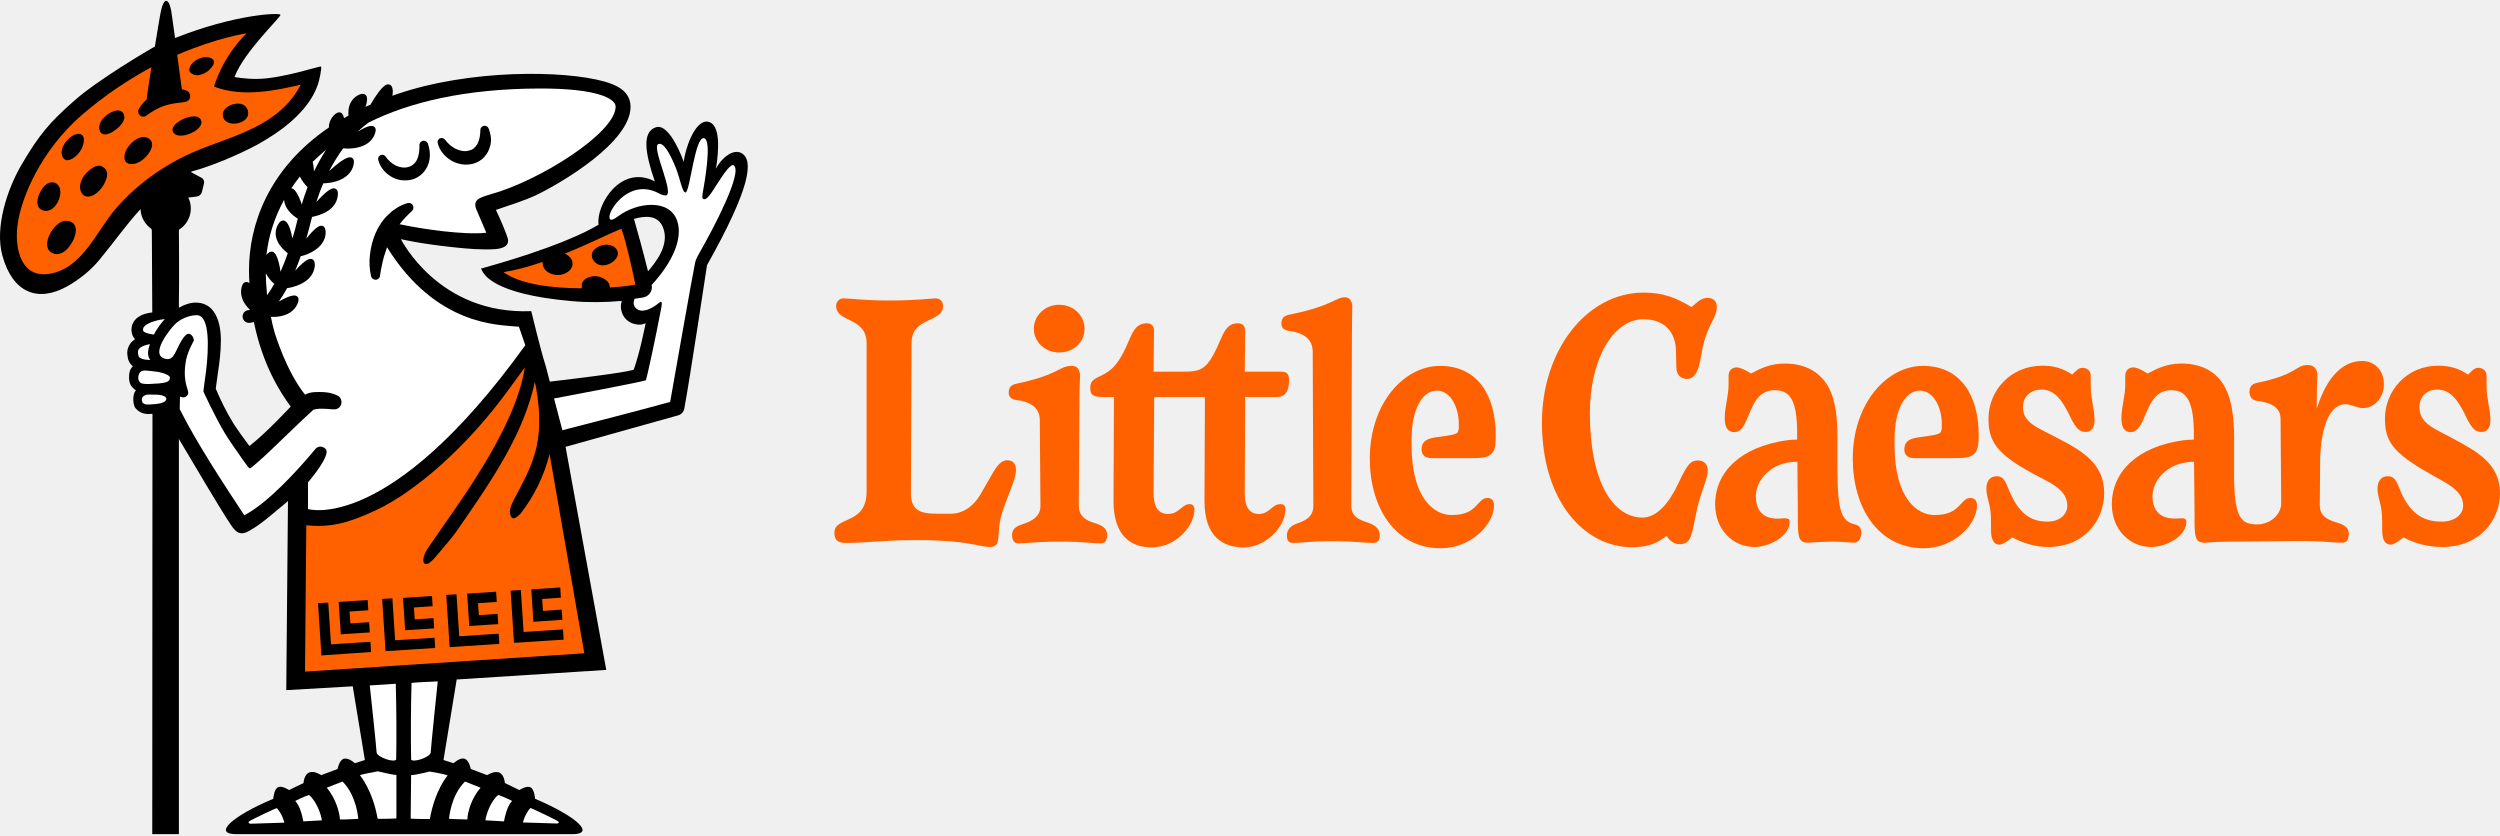
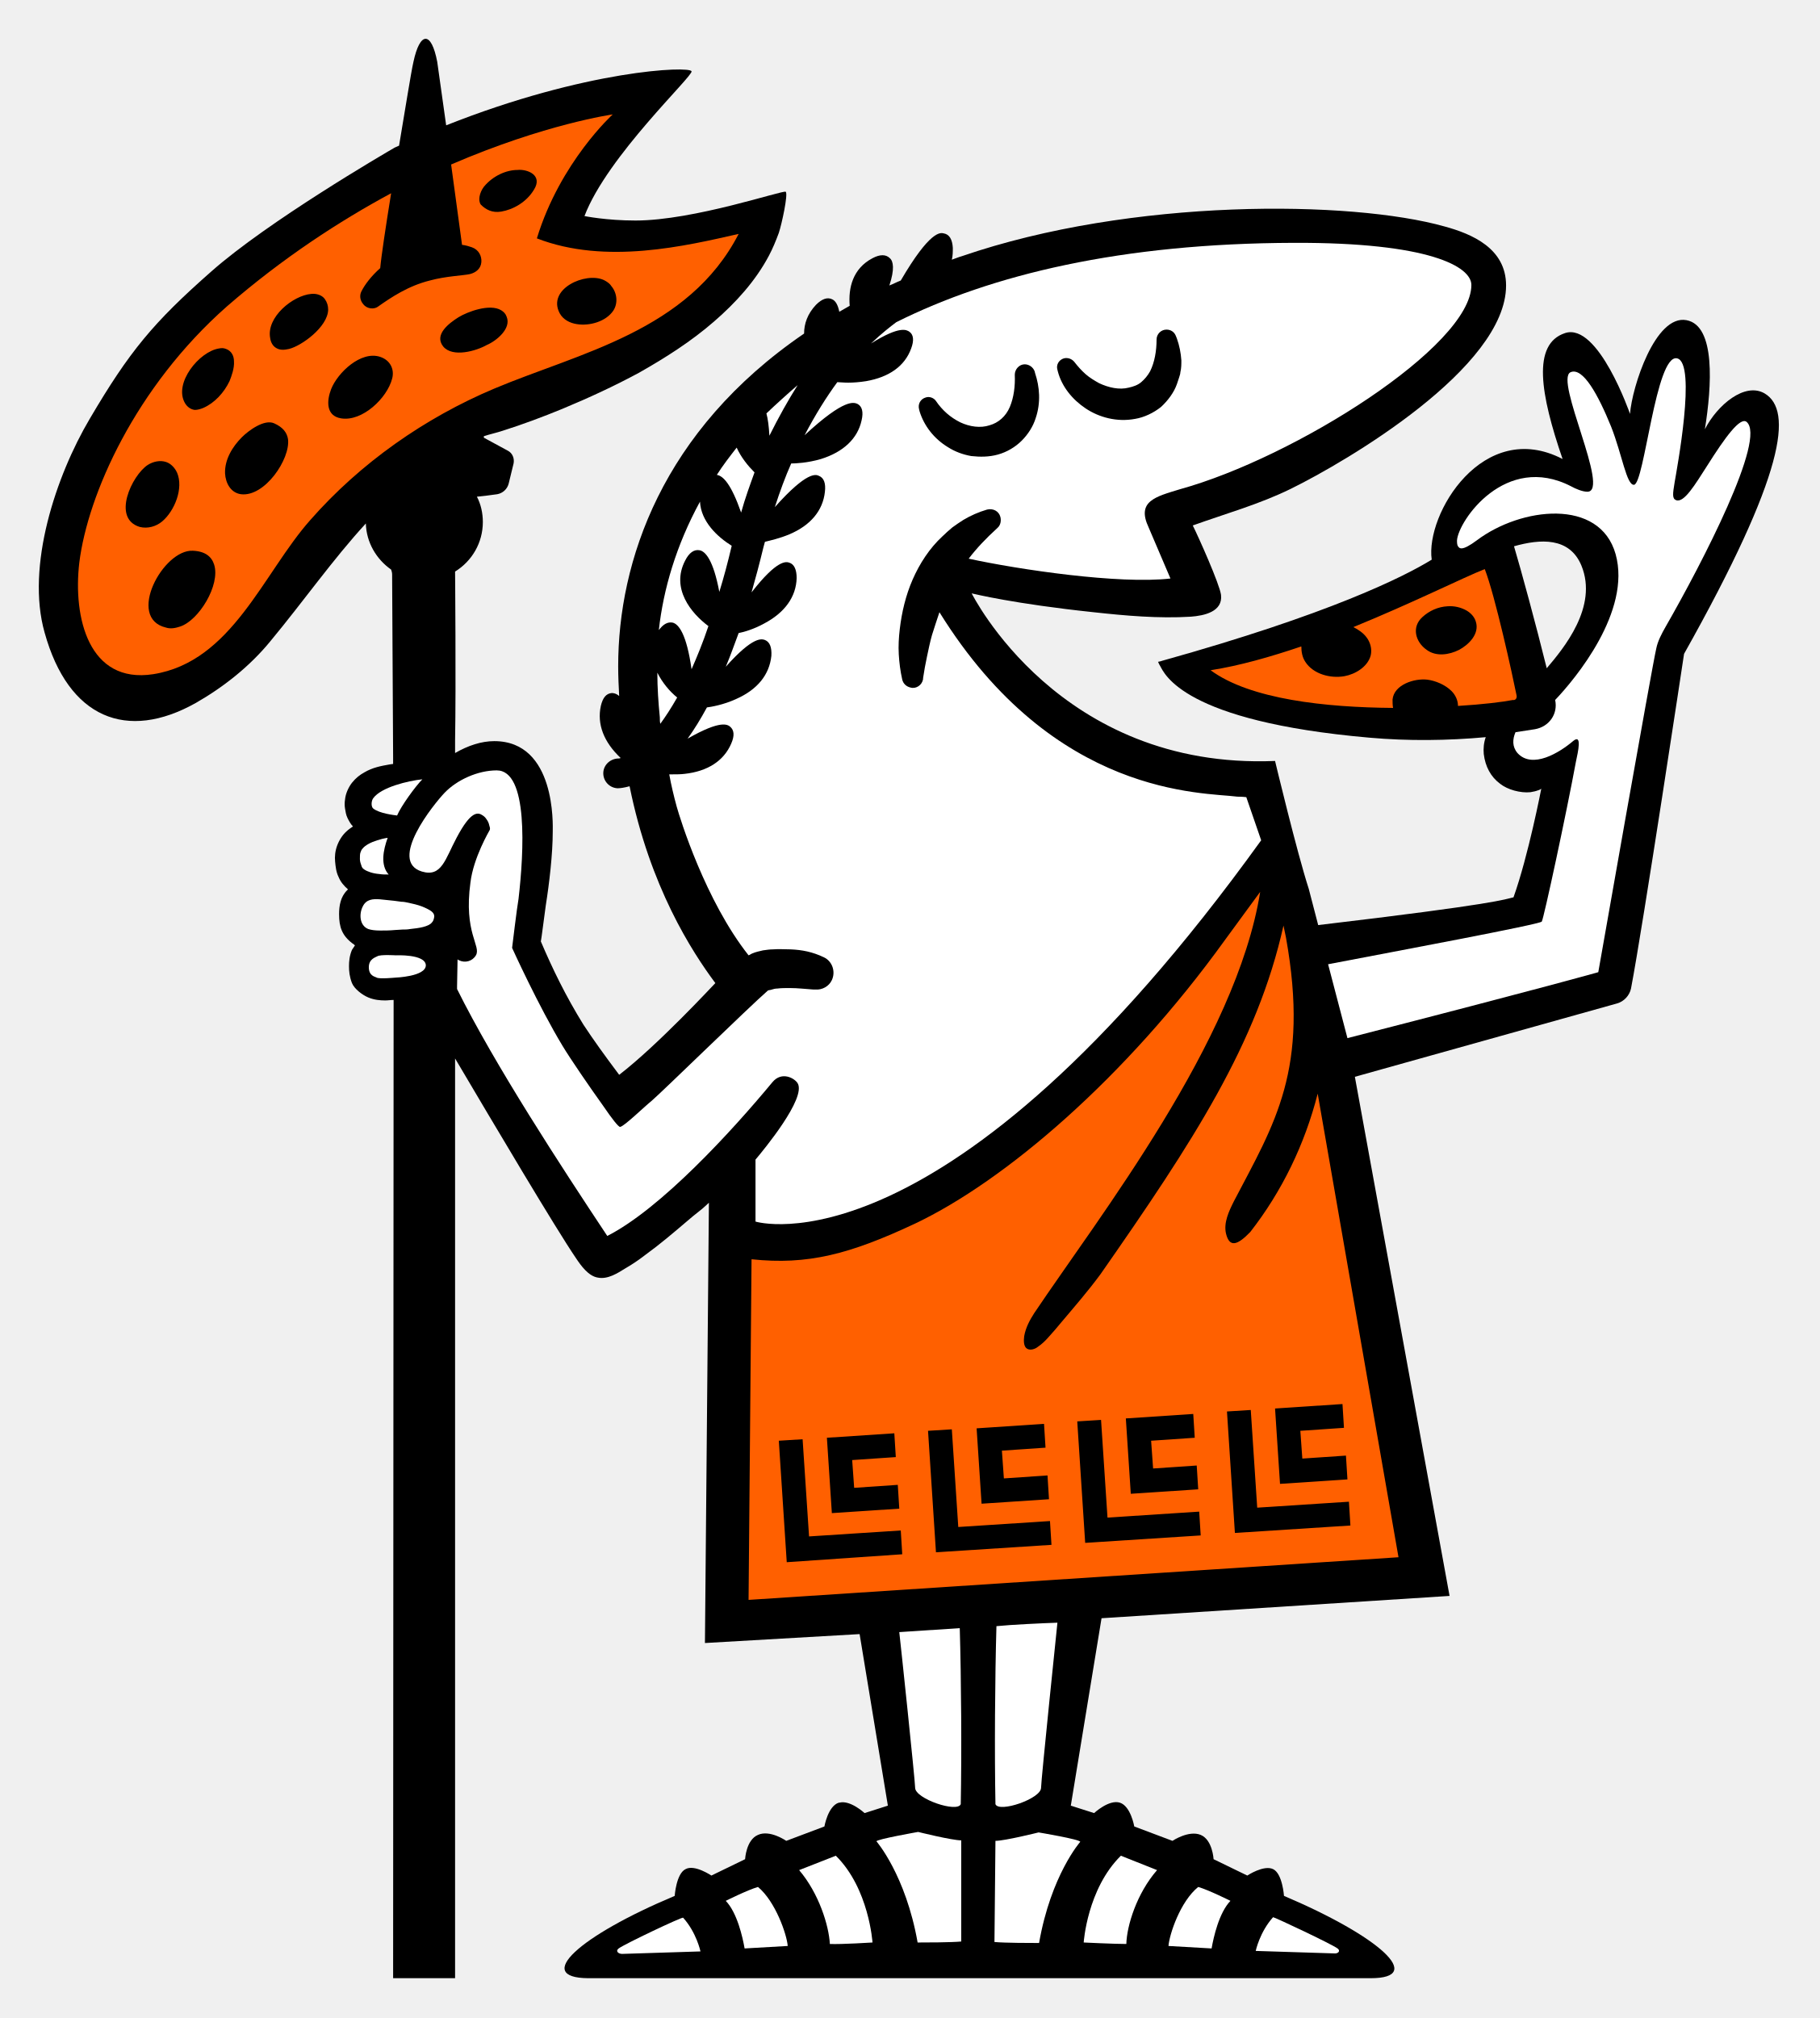
- <svg xmlns="http://www.w3.org/2000/svg" height="182.757" viewBox="0 0 500 166.664" width="547.176">
+ <svg xmlns="http://www.w3.org/2000/svg" height="173.42" viewBox="-3.335 -3.335 156.42 173.42" width="156.42">
  <g transform="matrix(.4260869 0 0 .4260869 -.0129335 -.0211755)">
    <g>
      <path d="m348.2 71.6c-4-2.4-9.6 2.3-12.1 7.2 1.4-8.7 2.2-20.9-3.7-22-6.3-1.2-11 13.5-11.4 18.9 0 0-6.4-18.5-13.1-16.3s-5 12.3-.5 25.4c-16-8.3-27.7 11.1-26.4 20.3-5.7 3.5-20.7 11-54.4 20.4-.2.1-.8.2-.8.2s.2.5.4.8c.9 1.6 4.6 11.2 42.2 14.5 7.9.7 15.8.6 23.5-.1-.4 1.1-.5 2.3-.4 3.4.3 2.5 1.4 4.6 3.3 6 1.5 1.2 4.1 1.9 6.1 1.7.6-.1 1.1-.2 1.6-.4.1 0 .5-.2.6-.3 0 0-2.6 13.5-5.6 21.9-1.8.4-3 1.3-39.4 5.6l-1.9-7.3c-2.4-7.4-6.8-25.8-6.8-25.8-43.6 1.8-61.1-33.7-61.2-33.8.5.1 8.5 2.1 24.6 3.8 6.4.7 13.1 1.3 19.6.9 2.7-.2 6.5-1 6.1-4.4-.3-2.2-4.5-11.6-5.7-14 6.7-2.4 13.5-4.3 19.8-7.4 11.2-5.5 43.4-24.4 43.4-41 0-7.5-6.9-10.4-12.4-11.9-18.8-5.3-63.1-5.8-97.4 6-.7.2-1.4.5-2 .7.2-.8.2-1.6.2-2.4-.1-1.7-.7-2.7-1.8-2.9-.7-.2-2.8-.6-8.7 9.5-.8.3-1.5.7-2.3 1 1.1-3.3.8-4.9.1-5.5-.8-.8-2-.8-3.5 0-4 2.1-4.9 6-4.6 9.6-.7.4-1.4.8-2.1 1.2-.3-1.5-.8-2.2-1.4-2.5-1-.5-2.1-.1-3.3 1.1-1.7 1.8-2.4 3.8-2.4 5.8-28.7 19.6-37.5 46-37.5 67.1 0 2.1.1 4.1.2 6-.7-.6-1.3-.6-1.5-.6-1.1.1-1.8.9-2.2 2.6-.8 3.7.6 7.3 4 10.5-.2.1-.4.1-.4.1-1.6 0-3 1.2-3.1 2.8-.1 1.7 1.2 3.1 2.8 3.2h.2c.4 0 1.2-.1 2.3-.4 4.1 20.3 12.6 33.4 17.3 39.7-.5.5-11.6 12.5-19.4 18.5-3-4-5.3-7.2-7.2-10.1-3.6-5.8-6.3-11.4-8.6-16.8.1-.4.6-4.4 1-7.3.7-4.4 1.4-10.3 1.4-14.9 0-1.1.7-18.2-11.8-18.2-2.6 0-5.3.9-7.9 2.4 0-.9 0-1.7 0-2.6.2-10.9 0-34 0-34 3.4-2.1 5.6-5.8 5.6-10 0-1.8-.4-3.6-1.2-5.1 1-.1 2.8-.3 4.1-.5 1.1-.2 2-1 2.3-2.1l1-4.1c.2-1-.2-2.1-1.2-2.6l-4.8-2.6v-.3c1.2-.4 2.6-.7 3.8-1.1 4.1-1.3 8.1-2.8 12-4.4 5.3-2.2 10.5-4.6 15.5-7.3 5.3-3 10.5-6.3 15.1-10.3 4.4-3.8 8.4-8.2 11.1-13.3.8-1.5 1.4-3 2-4.6.6-1.8 1.9-7.8 1.4-8.3-.5-.4-18.5 5.8-30.3 5.8-5.9 0-10.3-.9-10.3-.9 4.6-12.1 22-28.3 21.6-29.2-.4-1.1-21.3-.3-49.5 10.9l-1.8-12.8c-1.2-6.3-3.5-6.1-4.8 0-.5 2.2-1.6 9.2-2.9 16.9-.3.1-.6.3-.9.4-1.9 1.1-25.6 14.9-37 25-11.7 10.3-16.5 16.1-24.5 29.7-6.8 11.5-12.9 29.7-9.1 43.1 4.8 17.3 16.6 22 30.5 14.2 5.6-3.2 10.9-7.4 15-12.4 6.8-8.2 12.6-16.5 19.3-23.8.1 3.8 2.1 7.2 5.1 9.3.1.3.2.6.2 1l.2 36.8v1.4c-.2 0-.5.1-.7.1-1.7.3-3.4.6-5.1 1.6-.9.5-1.7 1.1-2.5 2.1-.7.9-1.3 2.2-1.4 3.4-.1.6-.1 1.2 0 1.8s.2 1.3.5 1.9.6 1.2 1.1 1.7c-.4.3-.9.6-1.3 1-.8.7-1.5 1.8-1.9 2.9s-.5 2.2-.4 3.2.2 2.1.7 3.1c.4 1 1.1 1.8 1.9 2.5-.1.1-.2.2-.2.2-1.3 1.3-1.6 3.1-1.6 4.8 0 2.6.6 4.3 2.7 5.9.2.1.4.3.5.4-.2.3-.4.6-.6.9-.5 1.2-.6 2.3-.6 3.3s.1 2.1.6 3.4c.5 1.2 2.1 2.4 3.3 2.9s2.4.6 3.4.6c.6 0 1.1-.1 1.7-.1v1.1l-.1 196.2h12.5v-185.5c7.8 13.2 20.3 34.3 24.4 40.3 1 1.5 2.5 3.6 4.4 3.9 2 .4 4-.9 5.6-1.9 1.4-.8 2.7-1.7 4-2.7 2.9-2.1 5.6-4.4 8.3-6.7.9-.8 1.8-1.5 2.8-2.3.2-.1 1.7-1.5 1.7-1.5l-.8 88.8 31.2-1.8 5.7 34.6-4.7 1.5s-2.9-2.7-5.1-2.1h-.1c-2.2.7-2.9 4.8-2.9 4.8l-7.7 2.9s-3.3-2.3-5.7-1.2c-2.4 1-2.6 4.9-2.6 4.9l-6.8 3.3s-3.4-2.3-5.2-1.3c-1.9.9-2.2 5.4-2.2 5.4-19.3 8.1-28.5 16.5-17.5 16.6h157.9c11.1 0 1.8-8.4-17.5-16.6 0 0-.3-4.5-2.2-5.4s-5.2 1.3-5.2 1.3l-6.8-3.3s-.2-3.9-2.6-4.9-5.7 1.2-5.7 1.2l-7.7-2.9s-.7-4.1-2.9-4.8-5.2 2.1-5.2 2.1l-4.7-1.5 6.2-37.8 70.2-4.5-19.1-104.7 52.9-14.8c1.4-.4 2.5-1.6 2.8-3 2.4-12.5 10.7-67.5 10.7-67.5 20.5-36.5 21.9-49.1 16.3-52.5zm-44 55.4c-2.2-8.9-5.2-19.9-6.6-24.6 5.3-1.5 11.2-1.9 13.6 3.9 3.4 8.3-3.6 16.7-7 20.7z" />
      <path d="m244.4 240.7c-2.6 2.7-4.2 3.2-4.9.3-.5-2.2.6-4.5 1.6-6.5 8.2-15.7 15.3-26.5 10.5-53.2-.2-.8-.3-1.6-.5-2.4-5.3 23.8-18.2 43.5-36.9 70.3-2.5 3.4-5.2 6.5-7.9 9.7-.8 1-1.7 2-2.5 2.9-.7.8-1.4 1.5-2.3 2.1-.5.4-1.4.7-2 .4-.9-.4-.8-1.8-.7-2.6.3-1.7 1.1-3.2 2-4.6 13-19.4 40.8-54.9 45.6-85l-7.1 9.7c-20.1 27.9-44.4 48.6-62.5 57.2-13.2 6.2-21.7 8.4-33 7.2l-.6 68.7 131.1-8.6-16.3-93.5c-2.6 10.2-7.2 19.7-13.6 27.9zm-71.8 40.6.3 4.8-8.8.6.4 5.6 8.8-.6.3 4.8-13.6.9-1-15.2zm-21.7 26-1.6-24.5 4.8-.3 1.3 19.6 18.5-1.2.3 4.8zm51.9-27.9.3 4.8-8.8.6.4 5.6 8.8-.6.3 4.8-13.6.9-1-15.2zm-21.8 25.9-1.6-24.5 4.8-.3 1.3 19.7 18.5-1.2.3 4.8zm51.9-27.9.3 4.8-8.8.6.4 5.6 8.8-.6.3 4.8-13.6.9-1-15.2zm-21.8 26-1.6-24.5 4.8-.3 1.3 19.7 18.5-1.2.3 4.8zm53.5-3.5-23.3 1.5-1.6-24.5 4.8-.3 1.3 19.7 18.5-1.2zm-1.3-19.7-8.8.6.4 5.6 8.8-.6.3 4.8-13.6.9-1-15.2 13.6-.9z" fill="#ff6000" />
      <path d="m100.5 40.3c4.7-15.4 15.3-25 15.3-25s-13.6 1.9-32.6 10.1l2.2 16.2c.8.1 1.4.3 2 .5 1.4.5 2 1.8 1.9 3-.1 1.3-1.1 2.1-2.3 2.4-1.3.3-4.8.4-8.1 1.3-4.4 1.1-7.8 3.4-10.5 5.3-.7.5-2.1.5-2.9-.5-.7-.8-.8-1.8-.4-2.6.7-1.4 2-3.1 3.8-4.7.2-2.3 1.1-8.3 2.2-15.1-10.4 5.6-21.8 13-33.1 22.8-18.5 16.3-28.1 38-29.8 51.7-1.3 11.1 1.9 24.5 14.9 22.5 15.9-2.5 22.2-20.4 31.7-31.1 10.1-11.5 23.1-20.6 37.1-26.5 17.1-7.2 39.2-11.6 49.3-31.2-10.6 2.4-26.8 6.3-40.7.9zm-80.1 58.2c-5.7-1.7-1.6-10.4 1.6-12.5 1.1-.7 2.5-1 3.7-.6.9.3 1.6 1 2.1 1.9 0 .1.1.2.1.2 1.4 3.2-.5 7.8-3 9.9-1.2 1-2.9 1.5-4.5 1.1zm8.1 20.1c-.9.3-1.9.5-2.8.2-8.1-1.9-.6-15.8 5.4-15.5 2.5.1 3.8 1.2 4.3 2.8 1.3 4.1-3.1 11.3-6.9 12.5zm4.7-44.1c-.5.2-1.1.4-1.7.4-.9-.1-1.6-.7-2-1.4-2.3-4 2.9-10.4 6.9-11 .5-.1.9-.1 1.4.1 1.1.4 1.6 1.4 1.6 2.5.1 1.4-.5 3-.9 4-1.1 2.3-3 4.4-5.3 5.4zm7.6 17.4c-2.1-.3-3.1-2.3-3.2-4.2-.1-2.8 1.5-5.4 3.4-7.3 1.3-1.3 4.5-3.7 6.5-2.8 1.8.8 2.6 1.9 2.8 3.2.5 4-4.7 11.7-9.5 11.1zm9.7-29.3c-.9.2-1.8.3-2.6-.2-.7-.4-1.1-1.2-1.2-2-.8-4.2 4.6-8.6 8.3-8.9 1-.1 2.1.2 2.7 1 .5.7.7 1.4.7 2.2-.1 3.5-5.4 7.3-7.9 7.9zm20.8 6c-1 3.9-6 8.7-10.3 8-3.1-.5-2.9-3.6-2-5.9 1.3-3.3 6-7.8 9.9-6.5 2.1.7 2.9 2.6 2.4 4.4zm19.1-6.8c-2.1 1.2-6.9 2.6-8.8.3-1.9-2.4 1.2-4.7 3.1-5.9 1.8-1.1 6.3-2.8 8.6-1.4.5.3.9.7 1.1 1.3 1 2.4-2.1 4.9-4 5.7zm9.5-31.3c-1.5 2.5-4.2 4-6.6 4.4-1.8.3-3.1-.4-4.1-1.4-.6-.8-.3-2.4.6-3.6 1.8-2.2 4.5-3.4 6.8-3.4 1.9-.2 5.2 1 3.3 4zm16 24.4c-1.5 2.2-4.8 3.1-7.3 2.7-1.4-.2-2.8-.9-3.5-2.2-2.6-4.9 5.2-8.4 8.9-6.7.6.3 1.2.7 1.5 1.2 1.2 1.4 1.4 3.5.4 5z" fill="#ff6000" />
      <path d="m298.1 132.4c-.8-4-4.3-20-6.4-25.4-4.1 1.6-14.5 6.8-26.5 11.7 1 .5 2 1.2 2.6 2 .8 1 1.2 2.4.9 3.7-.6 2.3-3.1 3.8-5.3 4.2-2.8.5-6.3-.4-7.9-2.9-.6-.9-.8-2-.8-3.1-6.2 2.1-12.5 3.9-18.3 4.8 8 5.9 23.3 7.5 36.8 7.6-.1-.6-.1-1.2-.1-1.7.3-3 4.4-4.3 7-4 1.6.2 3.6 1 4.9 2.3.8.8 1.3 1.9 1.3 3 5-.3 9-.8 11.1-1.2.3.1.9-.2.7-1zm-11.6-9.1c-2 1-4.6 1.4-6.5 0-2.3-1.6-3.1-4.6-.9-6.6 1.4-1.3 3.2-2.1 5.1-2.2 1.3-.1 2.7.2 3.9.9.8.5 1.5 1.2 1.8 2.2.8 2.5-1.5 4.7-3.4 5.7z" fill="#ff6000" />
      <g fill="#fff">
        <path d="m127.9 117.8c1.2.3 2.8 2.3 3.8 9.4 1.1-2.5 2.3-5.4 3.4-8.7-3.5-2.6-7.6-7.6-4.7-13.2.8-1.6 1.8-2.3 2.9-2.1 1.2.2 2.8 2 4 8.4.9-2.9 1.7-5.9 2.5-9.3-2.9-1.8-6.2-4.9-6.4-8.9-4.8 8.8-7.4 17.7-8.3 25.9.9-1.2 1.8-1.7 2.8-1.5z" />
        <path d="m153.1 69.9c-2.2 1.9-4.3 3.8-6.3 5.7.3 1.1.5 2.6.6 4.5 1.9-3.8 3.8-7.2 5.7-10.2z" />
        <path d="m344.5 77.3c-1.3-1-4.3 3.1-7.9 8.8-2.5 3.9-4.7 7.6-6.3 7-.8-.3-.7-1.2-.3-3.6s4.5-24.1.5-25c-4.3-1-6.6 25.4-8.7 25.5-1.5.1-2.4-6.1-4.6-11.7-2.6-6.4-5.7-12.1-8.2-11-3.3 1.5 8.1 24.1 3.4 24.1-1 0-2.4-.6-3.3-1.1-13.2-6.8-22.7 6.9-23 10.9 0 .4 0 .9.2 1.2.3.4.7 1.1 3.8-1.2 8.9-6.7 24.8-8.6 28 2.8 3.2 11.5-8.1 25.1-12.2 29.4.6 2.8-1.2 5.4-4.1 5.9-1.2.2-2.5.4-3.9.6-.6 1.4-.7 2.9.4 4.2 3 3.3 8.5-.1 11.2-2.4 1.9-1.6 1 2.2.6 4.1-1.9 10.3-6.5 31.7-6.9 32.3-.6.6-29 5.9-43.1 8.6l3.9 14.9c40.5-10.4 50.6-13.3 50.6-13.3s10.9-62 11.7-65.3c.3-1.5 1.1-3 1.9-4.4 7.4-12.9 20.4-38 16.3-41.3z" />
        <path d="m125.4 138.2c1.1-1.5 2.2-3.2 3.4-5.3-1.5-1.2-3-3-4-5 0 3 .2 6 .5 9 0 .5 0 .9.1 1.3z" />
        <path d="m141.7 95.6c.8-2.9 1.8-5.6 2.7-8.1-1.3-1.3-2.7-3-3.6-5-1.4 1.8-2.8 3.6-4 5.5 1.3.2 2.9 1.9 4.9 7.6z" />
        <path d="m173.6 321.4c.2 1.6 3.2 30 3.2 31.4 0 2.2 8.5 5.1 9.2 3.3.2-10.2.1-25.3-.2-35.5z" />
        <path d="m169 363.6s5.9 6.8 8.3 20.4c1.5 0 6.7 0 8.8-.2v-20.4c-1.9 0-8.7-1.7-8.7-1.7s-8.5 1.5-8.4 1.9z" />
        <path d="m227.9 384.7 8.7.5c.4-2.3 1.5-7.2 3.8-9.6 0 0-4.4-2.2-6.5-2.8-3.6 2.9-5.8 9.5-6 11.9z" />
        <path d="m153.4 369.4c4 4.7 6 11.2 6.2 14.9 2.3.1 8.6-.3 8.6-.3s-.7-10.9-7.4-17.5z" />
        <path d="m210.8 384s6.2.3 8.6.3c.1-3.7 2.1-10.2 6.2-14.9l-7.3-2.9c-6.8 6.7-7.5 17.5-7.5 17.5z" />
        <path d="m72.3 156.7c.8-1.9 3.7-5.9 5.1-7.3-2.9.3-8.3 1.6-9.9 3.8-.4.5-.5 1.7 0 2.1 1.3 1 4.1 1.3 4.8 1.4z" />
        <path d="m201.7 361.8s-6.8 1.7-8.7 1.7l-.2 20.4c2.1.2 7.5.2 9 .2 2.4-13.7 8.3-20.4 8.3-20.4 0-.5-8.4-1.9-8.4-1.9z" />
        <path d="m202.2 352.8c0-1.5 3.3-33.3 3.3-33.3-3 .1-9.4.4-12.3.7-.3 10.3-.4 25.6-.2 35.9.7 1.8 9.2-1.1 9.2-3.3z" />
        <path d="m145.1 372.8c-2.1.6-6.5 2.8-6.5 2.8 2.3 2.4 3.4 7.3 3.8 9.6l8.7-.5c-.2-2.4-2.5-9-6-11.9z" />
        <path d="m72 184.9s-3.1-.2-3.7.2c-.3.2-1.7.5-1.7 2.2 0 1.8 1.3 1.9 1.6 2.1.6.3 3.7 0 3.7 0s6.2-.2 6.2-2.5c-.1-2.3-6.1-2-6.1-2z" />
        <path d="m77.2 175c-.8-.3-1.7-.5-2.6-.7-.5-.1-.9-.2-1.4-.2l-1.5-.2c-1-.1-2-.2-2.9-.3-1.4-.1-2.7 0-3.4 1.4-.8 1.5-.7 3.9 1.1 4.6.6.2 1.4.3 2.4.3.9 0 1.9 0 2.9-.1l1.6-.1c.5 0 1 0 1.5-.1.9-.1 1.8-.2 2.6-.4s1.5-.5 1.8-.9c.3-.3.4-.6.5-1.2 0-.4-.1-.7-.6-1.1-.4-.3-1.2-.7-2-1z" />
        <path d="m117 385.2c-.7.5-.1 1.1.7 1.1.1 0 15.8-.5 15.8-.5s-.8-3.8-3.5-6.8c-.2-.2-11.8 5.3-13 6.2z" />
        <path d="m65.7 167.6c.6.4 1.7.8 3 .9.6.1 1.2.1 1.9.1-1.7-1.9-1.1-4.9-.2-7.4-.7.1-1.5.3-2.1.5-1.3.4-2.4 1-2.9 1.6-.3.3-.4.6-.5.9s-.1.8-.1 1.3.2 1 .3 1.3c.1.4.3.6.6.8z" />
        <path d="m262 385.2c-1.2-.9-12.9-6.4-13-6.3-2.7 3-3.5 6.8-3.5 6.8s15.7.5 15.8.5c.8.1 1.4-.5.7-1z" />
        <path d="m243.6 153c-.8-.1-1.7-.1-1.8-.1-6.8-.9-36.9.2-60.1-37.2-.5 1.5-1 3-1.5 4.6-.4 1.4-.7 2.9-1 4.3s-.6 3-.8 4.4v.2c-.2 1.2-1.4 2-2.5 1.7-.9-.2-1.5-.8-1.7-1.6-.4-1.8-.6-3.4-.7-5.1s0-3.4.2-5.1c.4-3.4 1.2-6.8 2.6-10s3.4-6.3 6-8.7c.6-.6 1.3-1.2 2-1.8.7-.5 1.4-1 2.2-1.5 1.5-.9 3.1-1.6 4.8-2.1 1.2-.3 2.4.3 2.7 1.5.2.8 0 1.7-.6 2.2l-.1.1c-2.2 2-4.1 4-5.7 6.1 10.1 2.2 30.4 5.2 40.7 4l-4.4-10.3c-2.5-5.3 1.4-6.2 6.3-7.7 23.2-6.4 58.8-28.9 58.8-41.2 0-3.7-8.5-8.6-35.8-8.5-34.8.1-61 6.4-80.2 16-1.2.9-3 2.3-5.1 4.3 5.9-3.7 7.2-2.7 7.7-2.4.9.6 1 1.8.4 3.4-1.3 3.6-4.5 5.8-9.1 6.6-1.3.2-2.5.3-3.6.3-1 0-1.7-.1-2.2-.1-2.2 3-4.4 6.5-6.6 10.7 8.2-7.6 10-6.6 10.7-6.3.9.5 1.2 1.6.8 3.3-.8 3.7-3.7 6.4-8.2 7.8-2.7.8-5.2.9-6 .9-1.2 2.7-2.3 5.7-3.3 8.8 6.5-7.3 8.3-6.6 8.9-6.3 1 .4 1.4 1.5 1.2 3.2-.4 3.8-2.9 6.8-7.2 8.6-1.9.8-3.7 1.2-4.9 1.5-.1.4-.2.7-.3 1.1-.8 3.3-1.6 6.3-2.4 9.1 5.2-6.7 7-6.2 7.6-6 1 .3 1.5 1.4 1.5 3.1-.1 3.8-2.4 7-6.6 9.2-2 1.1-4 1.7-5.1 1.9-.9 2.4-1.7 4.7-2.6 6.8 5.6-6.3 7.3-5.6 7.9-5.4 1 .4 1.4 1.5 1.3 3.2-.4 3.8-2.8 6.8-7.1 8.7-2.6 1.2-5.1 1.6-5.9 1.7-1.3 2.4-2.6 4.5-3.9 6.3 6.8-3.9 8.1-2.8 8.6-2.4.8.7.9 1.8.2 3.4-1.5 3.5-4.8 5.6-9.4 6.1-.8.1-1.6.1-2.4.1-.2 0-.5 0-.7 0 .4 2.2.9 4.3 1.5 6.5.7 2.5 5.8 19 14.5 30 .3-.1.5-.3.8-.4.7-.3 1.3-.4 2.1-.6.7-.1 1.4-.2 2-.2 1.2-.1 2.4 0 3.6 0 2.3.1 4.4.5 6.7 1.6 1.7.8 2.4 2.9 1.6 4.6-.6 1.3-2 2-3.3 1.9h-.4c-1.6-.1-3.1-.3-4.8-.3-.9 0-1.7 0-2.5.1-.4 0-.8.1-1.1.2-.2.1-.6.1-.8.2-3.9 3.4-21.4 20.5-23.4 22.2-1.6 1.3-5.6 5.2-6.4 5.3-.3.1-1.7-1.7-3.4-4.2-2.8-3.9-6.7-9.6-8.2-12.1-4.9-8.1-10.2-19.8-10.2-19.8s1-8.3 1.3-9.9c1.1-9.5 2-25.9-4.4-25.9-3.8 0-8 1.9-10.5 4.5-2.2 2.3-11.5 13.8-4.6 15.9 4 1.2 4.7-2.5 7-6.8 2.9-5.5 4.3-5.2 5.3-4.5.3.2.5.4.7.7.3.4.5.8.6 1.3.1.3.2.6.1.9-.1.2-3.3 5.6-3.9 10.6-1.4 10.2 2.2 12.8 1.1 14.7-.7 1.2-2.2 1.6-3.4 1-.1 0-.2-.1-.3-.2l-.1 5.4v.6c7.6 15.3 21 35.8 30.3 49.8 10.8-5.5 25.1-21.1 33.3-31 1.9-2.3 4.5-.8 5.1.2 1.8 3-6.9 13.5-8.5 15.4v12.5s38.1 11.8 102-76.9zm-36.8-88.5c.8-.2 1.6.1 2.1.7.7.9 1.4 1.7 2.3 2.5.8.7 1.8 1.3 2.7 1.8 1.9.9 4.1 1.4 6 .9.9-.2 1.8-.5 2.5-1.1s1.3-1.3 1.8-2.2c.9-1.8 1.3-4.1 1.3-6.4 0-1.1.9-2 2-2 .9 0 1.6.5 1.9 1.3l.2.5c.5 1.4.8 2.9.9 4.4 0 .8 0 1.6-.2 2.4 0 .4-.2.8-.3 1.2s-.3.8-.4 1.2c-.6 1.7-1.8 3.3-3.2 4.6-1.5 1.2-3.4 2.1-5.2 2.4-3.7.7-7.3-.3-10-2.1s-4.8-4.4-5.6-7.4l-.1-.4c-.3-1 .3-2 1.3-2.3zm-27.9 7.9c.8-.3 1.7.1 2.1.7.6.9 1.4 1.8 2.2 2.5s1.7 1.3 2.7 1.8c1.9.9 4.1 1.2 5.9.6 1.8-.5 3.3-1.8 4.1-3.7s1.1-4.2 1-6.5c0-1.1.9-2.1 2-2.1.9 0 1.7.6 2 1.4l.1.4c.9 2.7 1.2 5.9.1 9.1-.5 1.6-1.5 3.2-2.8 4.5s-3 2.3-4.8 2.8-3.6.5-5.4.3c-1.7-.3-3.3-.9-4.7-1.8-2.8-1.7-4.8-4.3-5.7-7.2l-.1-.4c-.3-1.1.3-2.1 1.3-2.4z" />
      </g>
    </g>
-     <g fill="#ff6000">
-       <path d="m472.9 215.7c-1.8 0-3.7.8-6.3 5l-6.4 11.1c-3.2 5.5-8.2 9-14 9h-6c-8.4 0-12.7-1.6-12.6-10l.3-70.2c0-12.4 14.8-9.3 14.8-17.4 0-1.8-1.3-3.5-3.4-3.5-1.3 0-10.2 1-20.5 1h-2.4c-10.3 0-17.7-1-20.5-1-2.1 0-3.4 1.8-3.4 3.5 0 8.1 14.3 5 14.3 17.6v69.6c0 15.8-15.1 11.4-15.1 19.3 0 1.9.2 4.8 5.3 4.8 9.7 0 19.5-1.3 29.5-1.3h5.5c21.8 0 28.2 3.2 32.4 3.2 2.4 0 3.7-.8 4-2.7.6-2.9.2-6.8 1.6-11.9 2.6-9 6.9-16.9 6.9-21.3.1-2.3-.8-4.8-4-4.8z" />
-       <path d="m497.2 142.7c-6.6 0-11.9 5.001-11.9 11.301 0 6.2 5.3 11.1 11.9 11.1 6.8 0 11.9-4.8 11.9-11.1s-5.2-11.301-11.9-11.301zm6.1 28.699c-6.6 0-5.201 3.9-26.301 8.4-2.9.6-3.5 2.301-3.5 4.201 0 1.8 1.1 3.098 3.5 3.398 8.7 1 11.002 5.201 11.102 9.201l.299 40.6c0 4.8-3.899 6.9-7.199 8.1-3.1 1-6.1 1.9-6.1 5.5 0 2.1.6 3.9 3.1 3.9 3.9 0 10.3-.801 16.1-.801h6.4c5.8 0 12.2.801 16.1.801 2.3 0 2.9-1.8 2.9-3.9 0-4.1-3.8-4.9-6.9-6-3.5-1.1-6.4-3.199-6.4-7.699l.301-48.701c0-7.9.299-10.599.299-12.199 0-3.1-1.499-4.801-3.699-4.801z" />
-       <path d="m601.2 236.3c-1.9 0-2.7.5-4.7 2.2-1.6 1.3-3.1 2.4-5.6 2.4-4.4 0-6.6-3.2-6.6-9.8l.2-45.1h15c5 0 5.6-4.8 5.6-7.9 0-3.4-1.4-4-4-4h-16.8l.2-19.3c0-2.1-1.3-3.4-3.4-3.4-7.4 0-7.2 8.5-13 17.2-3.4 5.2-6.9 5.5-12.9 5.5h-13.7l.2-19.3c0-1.9-1-3.4-3.4-3.4-7.4 0-7.2 8.5-13 17.2-2.6 4-5 5.8-9.5 7.9-3.2 1.5-4 2.6-4 5.5 0 3.1 1.3 4 6.3 4h4.8l-.2 48.8c0 17.1 8.9 21.8 17.9 21.8 11.1 0 20.1-9.8 20.1-17.9 0-1.1-.6-2.4-2.1-2.4-2.1 0-2.7.8-4.8 2.4-1.4 1.1-2.9 2.2-5.5 2.2-4.5 0-6.8-3.2-6.8-9.8l.3-45.1h23.8l-.2 48.8c0 17.1 8.9 21.8 18.5 21.8 10.3 0 19.5-9.8 19.5-17.9.1-1.1-.5-2.4-2.2-2.4z" />
-       <path d="m640.7 244.5c-3.7-1.3-6.4-3.1-6.4-7.4l.3-81c0-7.9.2-10.6.2-12.2 0-2.9-1.3-4.7-3.4-4.7-4.8 0-5.2 3.9-26.4 8.2-2.9.6-3.5 2.3-3.5 4.2s1.3 3.1 3.7 3.4c8.5 1.1 10.8 5.2 11 9.2l.3 73c0 4.7-3.4 6.6-6.4 7.7-2.9 1-6 2.3-6 6.1 0 2.1.6 3.5 2.9 3.5 3.7 0 9.8-.8 15.3-.8h6.4c5.6 0 11.9.8 15.8.8 2.4 0 3.2-1.5 3.2-3.5-.1-4.3-3.9-5.5-7-6.5z" />
-       <path d="m675.7 204.7c-5.6.6-8.4 1.8-8.4 6 0 2.7 1.9 4 4.8 4h16.8c6.8 0 9.7 0 11.8-2.7 1.3-1.8 1.4-4.5 1.4-8.2 0-18.5-8.5-32.4-26.1-32.4-17.1 0-33 17.7-33 43.5 0 23 11.9 42.1 33.3 42.1 14.3 0 25-11.3 25-20.1 0-1.9-.8-3.5-3.1-3.5-2.6 0-3.7 2.3-5.6 4-2.4 2.4-5.3 4-11.3 4-7.6 0-18.7-7.1-18.7-33v-2.4c0-14.8 5.3-23 11.9-23 6.3 0 10.3 7.7 10.3 15.8 0 1.8 0 3.2-.8 4-.9.8-2.5 1.1-8.3 1.9z" />
-       <path d="m797.1 215.8c-3.4 0-5 1.5-9.3 10.8-4.2 9-10 16-16.8 16-13.5 0-24.7-16.1-24.7-49.1 0-25.3 11-44 25.1-44 10 0 15.1 6 15.3 14.8l.2 7.9c0 3.1 1.8 5.3 5 5.3s5-2.9 6.1-8.1c.8-3.5 1-7.7 3.4-13.8 2.3-5.8 4.5-7.9 4.5-12.1 0-1.6-1-4-4.2-4-3.1 0-4.5 1.6-7.7 4.3-7.4-4.5-13.5-6.8-22.4-6.8-26.9 0-47.8 27.2-47.8 60.9 0 37.7 20.5 58.6 42.1 58.6 8.4 0 12.1-2.1 16.4-5.3 1.9 3.1 4.4 3.9 6.3 3.9s4-.8 5-3.5c2.1-6 1.9-10.6 4.8-19.5 1.4-4.5 3.2-8.2 3.2-11.8 0-2.6-1.6-4.5-4.5-4.5z" />
-       <path d="m870.7 245.8c-5.8-1.4-8.2-4.8-8.2-26.1v-14.3c0-9.5-.8-17.6-4-23.7-3.9-7.1-10.6-11.4-20.8-11.4-6.6 0-11.4 2.3-15.8 4.7-2.7-1.8-5.2-2.9-6.8-2.9s-3.7 1.1-3.7 3.9v4.3c0 5.2-1.8 10.5-1.8 15.6 0 4.3 1.4 6.6 4.5 6.6 7.9 0 5.8-19.7 18.9-19.7 7.6 0 10.6 5.2 10.6 20.6v2.6c-2.3 0-3.5.2-4.8.3-21.7 3.1-33.7 14.8-33.7 30.1 0 11.9 8.4 20 18.4 20 7.1 0 16.6-5 16.6-11.9 0-1.3-1-1.8-3.7-1.5-8.2.8-12.2-3.1-12.2-10.5 0-6.9 6-13.8 14-15.5 1.3-.3 3.1-.6 5.5-.6l.2 21.9c0 12.7-.3 16.1 4.8 16.1 3.1-.2 7.4-.5 11.9-.5 3.5 0 8.5.5 9.7.5 2.4 0 3.4-2.6 3.4-4.8-.1-1.7-.5-3.2-3-3.8z" />
-       <path d="m902.3 204.7c-5.6.6-8.4 1.8-8.4 6 0 2.7 1.9 4 4.8 4h16.8c6.8 0 9.7 0 11.8-2.7 1.3-1.8 1.5-4.5 1.5-8.2 0-18.5-8.5-32.4-26.1-32.4-17.1 0-33 17.7-33 43.5 0 23 11.9 42.1 33.3 42.1 14.3 0 25-11.3 25-20.1 0-1.9-.8-3.5-3.1-3.5-2.6 0-3.7 2.3-5.6 4-2.4 2.4-5.3 4-11.3 4-7.6 0-18.7-7.1-18.7-33v-2.4c0-14.8 5.3-23 11.9-23 6.3 0 10.3 7.7 10.3 15.8 0 1.8 0 3.2-.8 4-1 .8-2.6 1.1-8.4 1.9z" />
-       <path d="m965.6 205.2-8.1-4.2c-6.4-3.4-7.9-6.4-7.9-10.3 0-5.3 4-8.2 8.7-8.2 6.4 0 9.8 5.6 12.6 11 2.9 6.1 4.5 8.9 8.1 8.9 2.9 0 4.2-2.2 4.2-5.6 0-4.8-1.8-10.1-1.8-15.5v-5.3c0-2.6-2.1-3.7-3.9-3.7s-2.9 1.3-4.8 3.2c-4.5-3.1-9-4.2-14-4.2-15 0-25.3 11.8-25.3 24.8 0 10.6 3.5 16.6 21.7 26.3l5.5 2.9c5.6 2.9 9.8 6.3 9.8 11.8 0 3.7-3.2 7.4-9.3 7.4-8.1 0-13.9-3.9-18.7-16.3-1.6-3.9-2.7-5-5.2-5-2.9 0-4.8 2.1-4.8 5.8 0 3.1 1 5.3 1.6 8.5.6 2.7.6 6.1.6 11 0 3.5.8 6.8 4 6.8 1 0 3.1-1 6-3.4 5 2.7 10.8 4.5 16.8 4.5 17.2 0 26.3-12.7 26.3-25.3 0-13.8-10.2-19.8-22.1-25.9z" />
-       <path d="m1100.9 189.4c2.9 0 5.2 1.8 8.4 1.8 4.8 0 9.7-4.4 9.7-11.3 0-6-4-10.8-10.2-10.8-8.5 0-16.4 6.6-21.3 22.4v-3.4c0-7.9.3-10.6.3-12.4 0-2.9-1.8-4.7-4.5-4.7-6 0-4.5 4.4-24 8.4-2.6.5-3.4 2.2-3.4 4.2 0 2.1 1.1 3.9 3.5 4.2 8.9 1 11.1 4.7 11.1 8.4l.3 39.6c0 5.6-5.3 10-11.3 10-7.6 0-11.1-2.9-10.8-25.9v-14.5c0-9.5-1-17.7-4.2-23.8-3.7-7.1-10.6-11.3-20.6-11.3-6.6 0-11.4 2.3-15.8 4.7-2.7-1.8-5.2-2.9-6.8-2.9s-3.7 1.1-3.7 3.9v4.3c0 5.2-1.8 10.5-1.8 15.6 0 4.3 1.4 6.6 4.2 6.6 8.2 0 6.1-19.7 19.2-19.7 7.2 0 10.6 5.2 10.6 20.6v2.6c-2.3 0-3.5.2-4.8.3-21.6 2.9-33.7 14.7-33.7 30.1 0 11.9 8.5 20 18.4 20 7.1 0 16.6-5 16.6-11.9 0-1.3-1-1.8-3.7-1.5-8.1.6-12.2-3.1-12.2-10.5 0-7.1 6.1-13.8 14.2-15.5 1.3-.3 3.1-.6 5.3-.6l.2 21.9c0 12.7-.3 16.1 4.8 16.1 3.2-.3 7.6-.5 11.9-.5 8.7 0 23.2-.3 29.8-.3h6.4c6 0 12.4.8 16.3.8 2.6 0 3.2-1.9 3.2-4.2 0-4-4-4.7-7.2-5.8-3.7-1.3-6.4-3.2-6.4-7.4l.2-22.9c.4-11.7 3.6-24.7 11.8-24.7z" />
-       <path d="m1151.4 205.5-8.1-4.3c-6.1-3.4-7.6-6.6-7.6-10.5 0-5.3 3.9-8.2 8.4-8.2 6.4 0 9.8 5.6 12.6 11 2.9 6.1 4.5 8.9 8.1 8.9 2.9 0 4.2-2.2 4.2-5.6 0-4.8-1.8-10.1-1.8-15.5v-5.3c0-2.6-2.1-3.7-3.9-3.7s-2.9 1.3-4.8 3.2c-4.5-3.1-9-4.2-14-4.2-14.8 0-25 11.8-25 24.8 0 10.6 3.5 16.1 21.4 26.1l5.5 3.1c5.5 3.1 9.8 6.3 9.8 11.8 0 3.7-3.5 7.4-10.1 7.4-8.7 0-15.3-3.7-20.1-16.3-1.6-3.9-2.7-5-5.2-5-2.9 0-4.8 2.1-4.8 5.8 0 3.1 1 5.3 1.6 8.5.6 2.7.6 6.1.6 11 0 3.5.8 6.8 4 6.8 1 0 3.1-1 6-3.4 5.3 2.9 11.8 4.5 18.2 4.5 17.7 0 27.1-12.7 27.1-25.3-.1-13.7-10.4-19.3-22.1-25.6z" />
-     </g>
  </g>
</svg>
